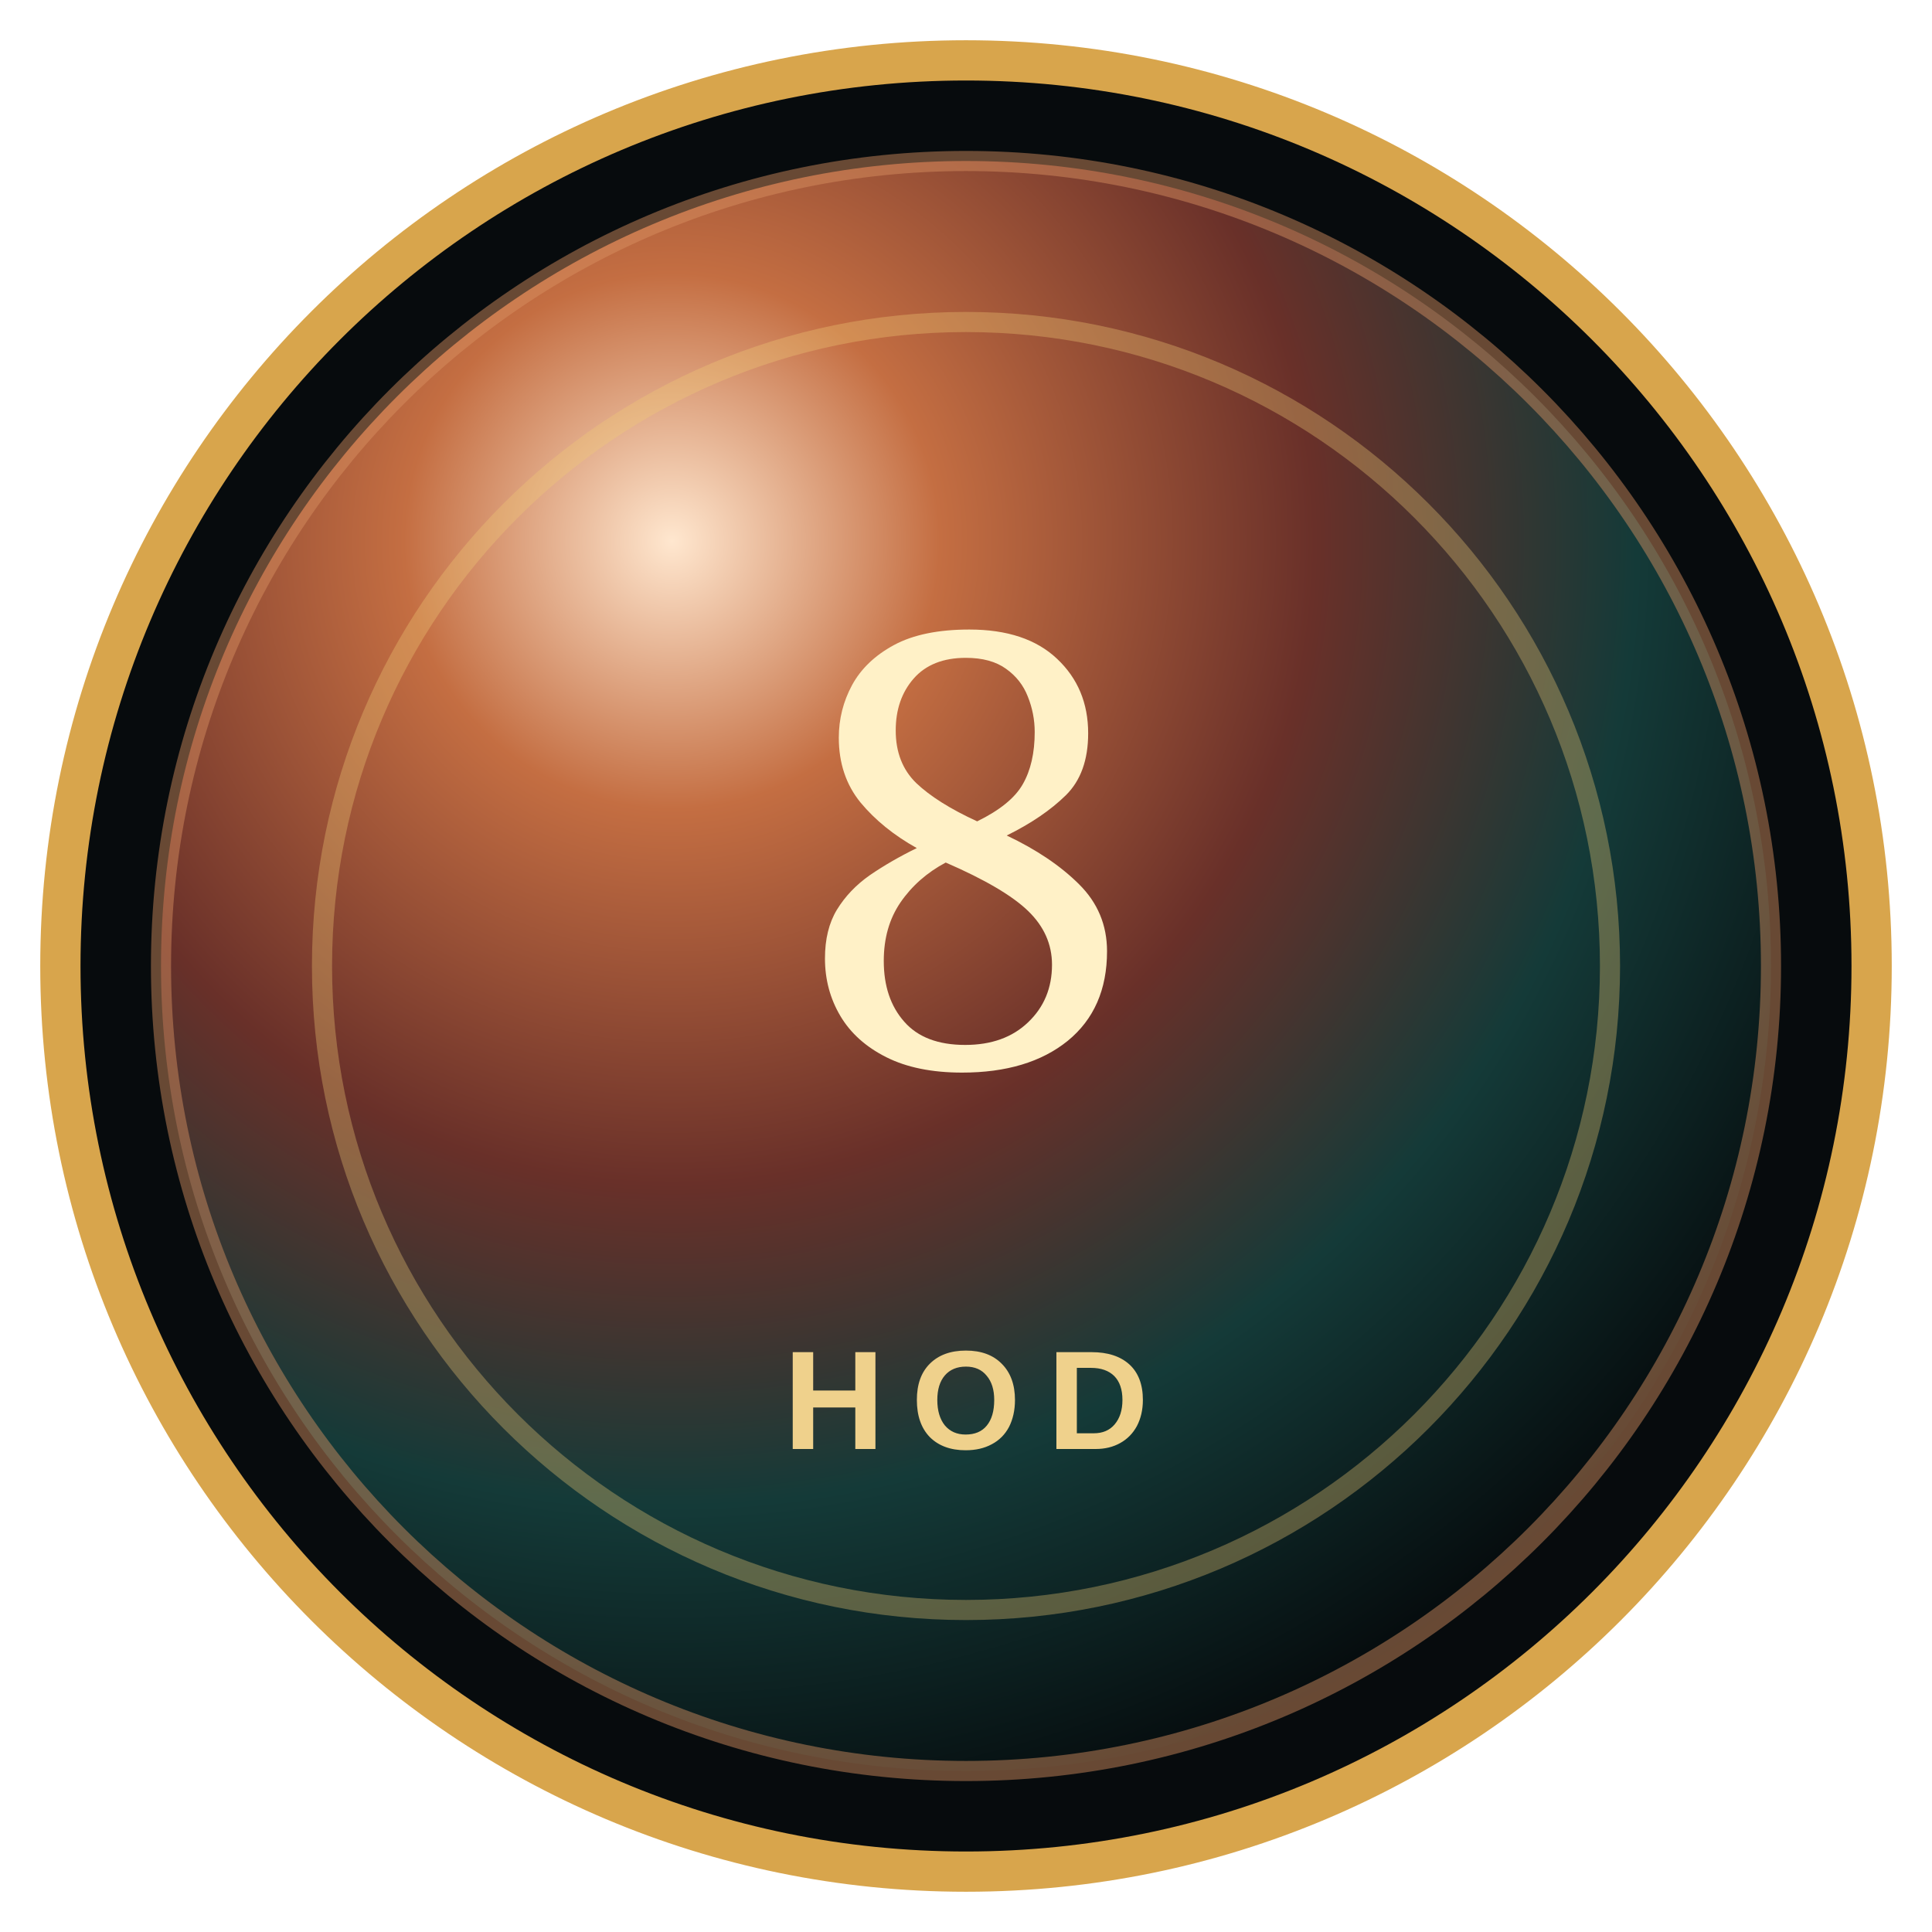
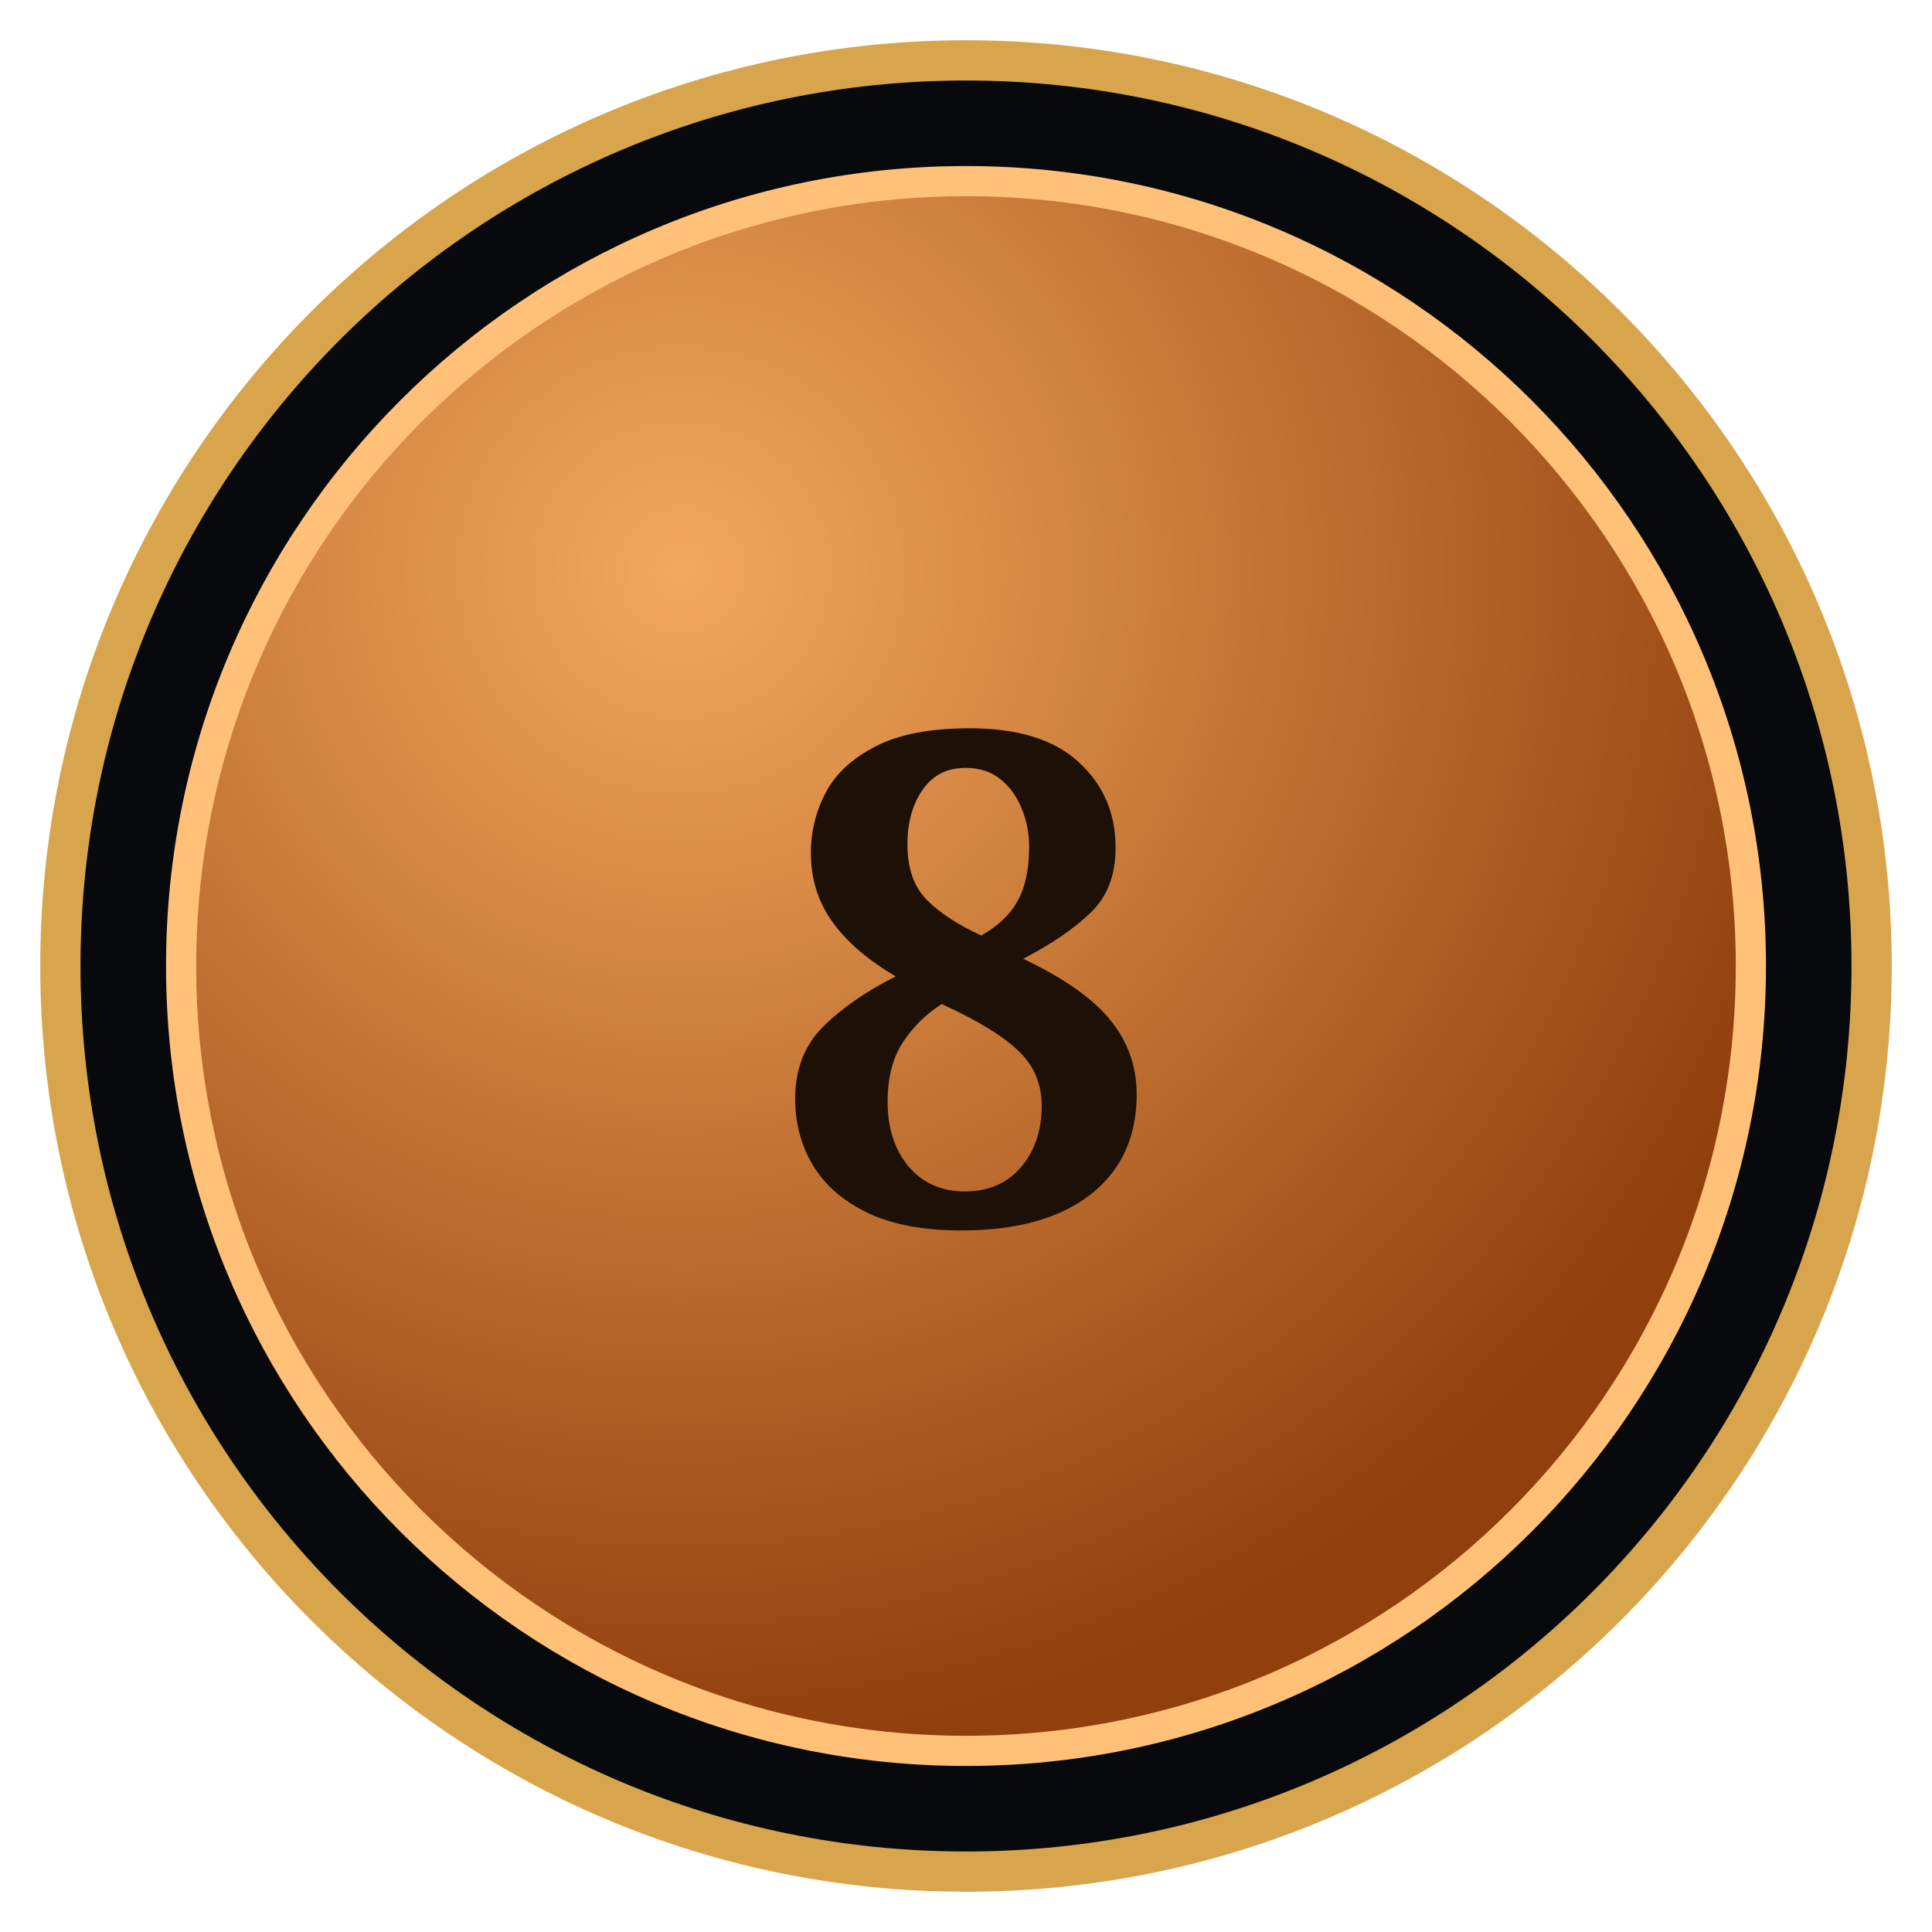
<svg xmlns="http://www.w3.org/2000/svg" viewBox="0 0 96 96" role="img" aria-labelledby="title">
  <defs>
-     <radialGradient id="opal" cx="32%" cy="24%" r="82%">
-       <stop offset="0" stop-color="#ffe7cf" />
-       <stop offset=".2" stop-color="#c46e42" />
-       <stop offset=".48" stop-color="#693029" />
-       <stop offset=".72" stop-color="#143a38" />
-       <stop offset="1" stop-color="#05090b" />
+     <radialGradient id="sphere" cx="32%" cy="25%" r="75%">
+       <stop offset="0" stop-color="#f4a85d" />
+       <stop offset="1" stop-color="#913f0b" />
    </radialGradient>
  </defs>
-   <circle cx="48" cy="48" r="45" fill="#070b0d" stroke="#d8a54c" stroke-width="2" />
-   <circle cx="48" cy="48" r="40" fill="url(#opal)" stroke="#d99262" stroke-opacity=".46" />
-   <circle cx="48" cy="48" r="32" fill="none" stroke="#f2cb78" stroke-opacity=".34" />
-   <text x="48" y="53" fill="#fff1c7" font-family="Georgia,serif" font-size="30" text-anchor="middle">8</text>
-   <text x="48" y="72" fill="#efd18c" font-family="Arial,sans-serif" font-size="7" font-weight="700" letter-spacing="1.3" text-anchor="middle">HOD</text>
+   <circle cx="48" cy="48" r="45" fill="#07090c" stroke="#d8a54c" stroke-width="2" />
+   <circle cx="48" cy="48" r="39" fill="url(#sphere)" stroke="#ffc078" stroke-width="1.5" />
+   <text x="48" y="49" fill="#1d1006" font-family="Georgia,serif" font-size="34" font-weight="700" text-anchor="middle" dominant-baseline="middle">8</text>
</svg>
